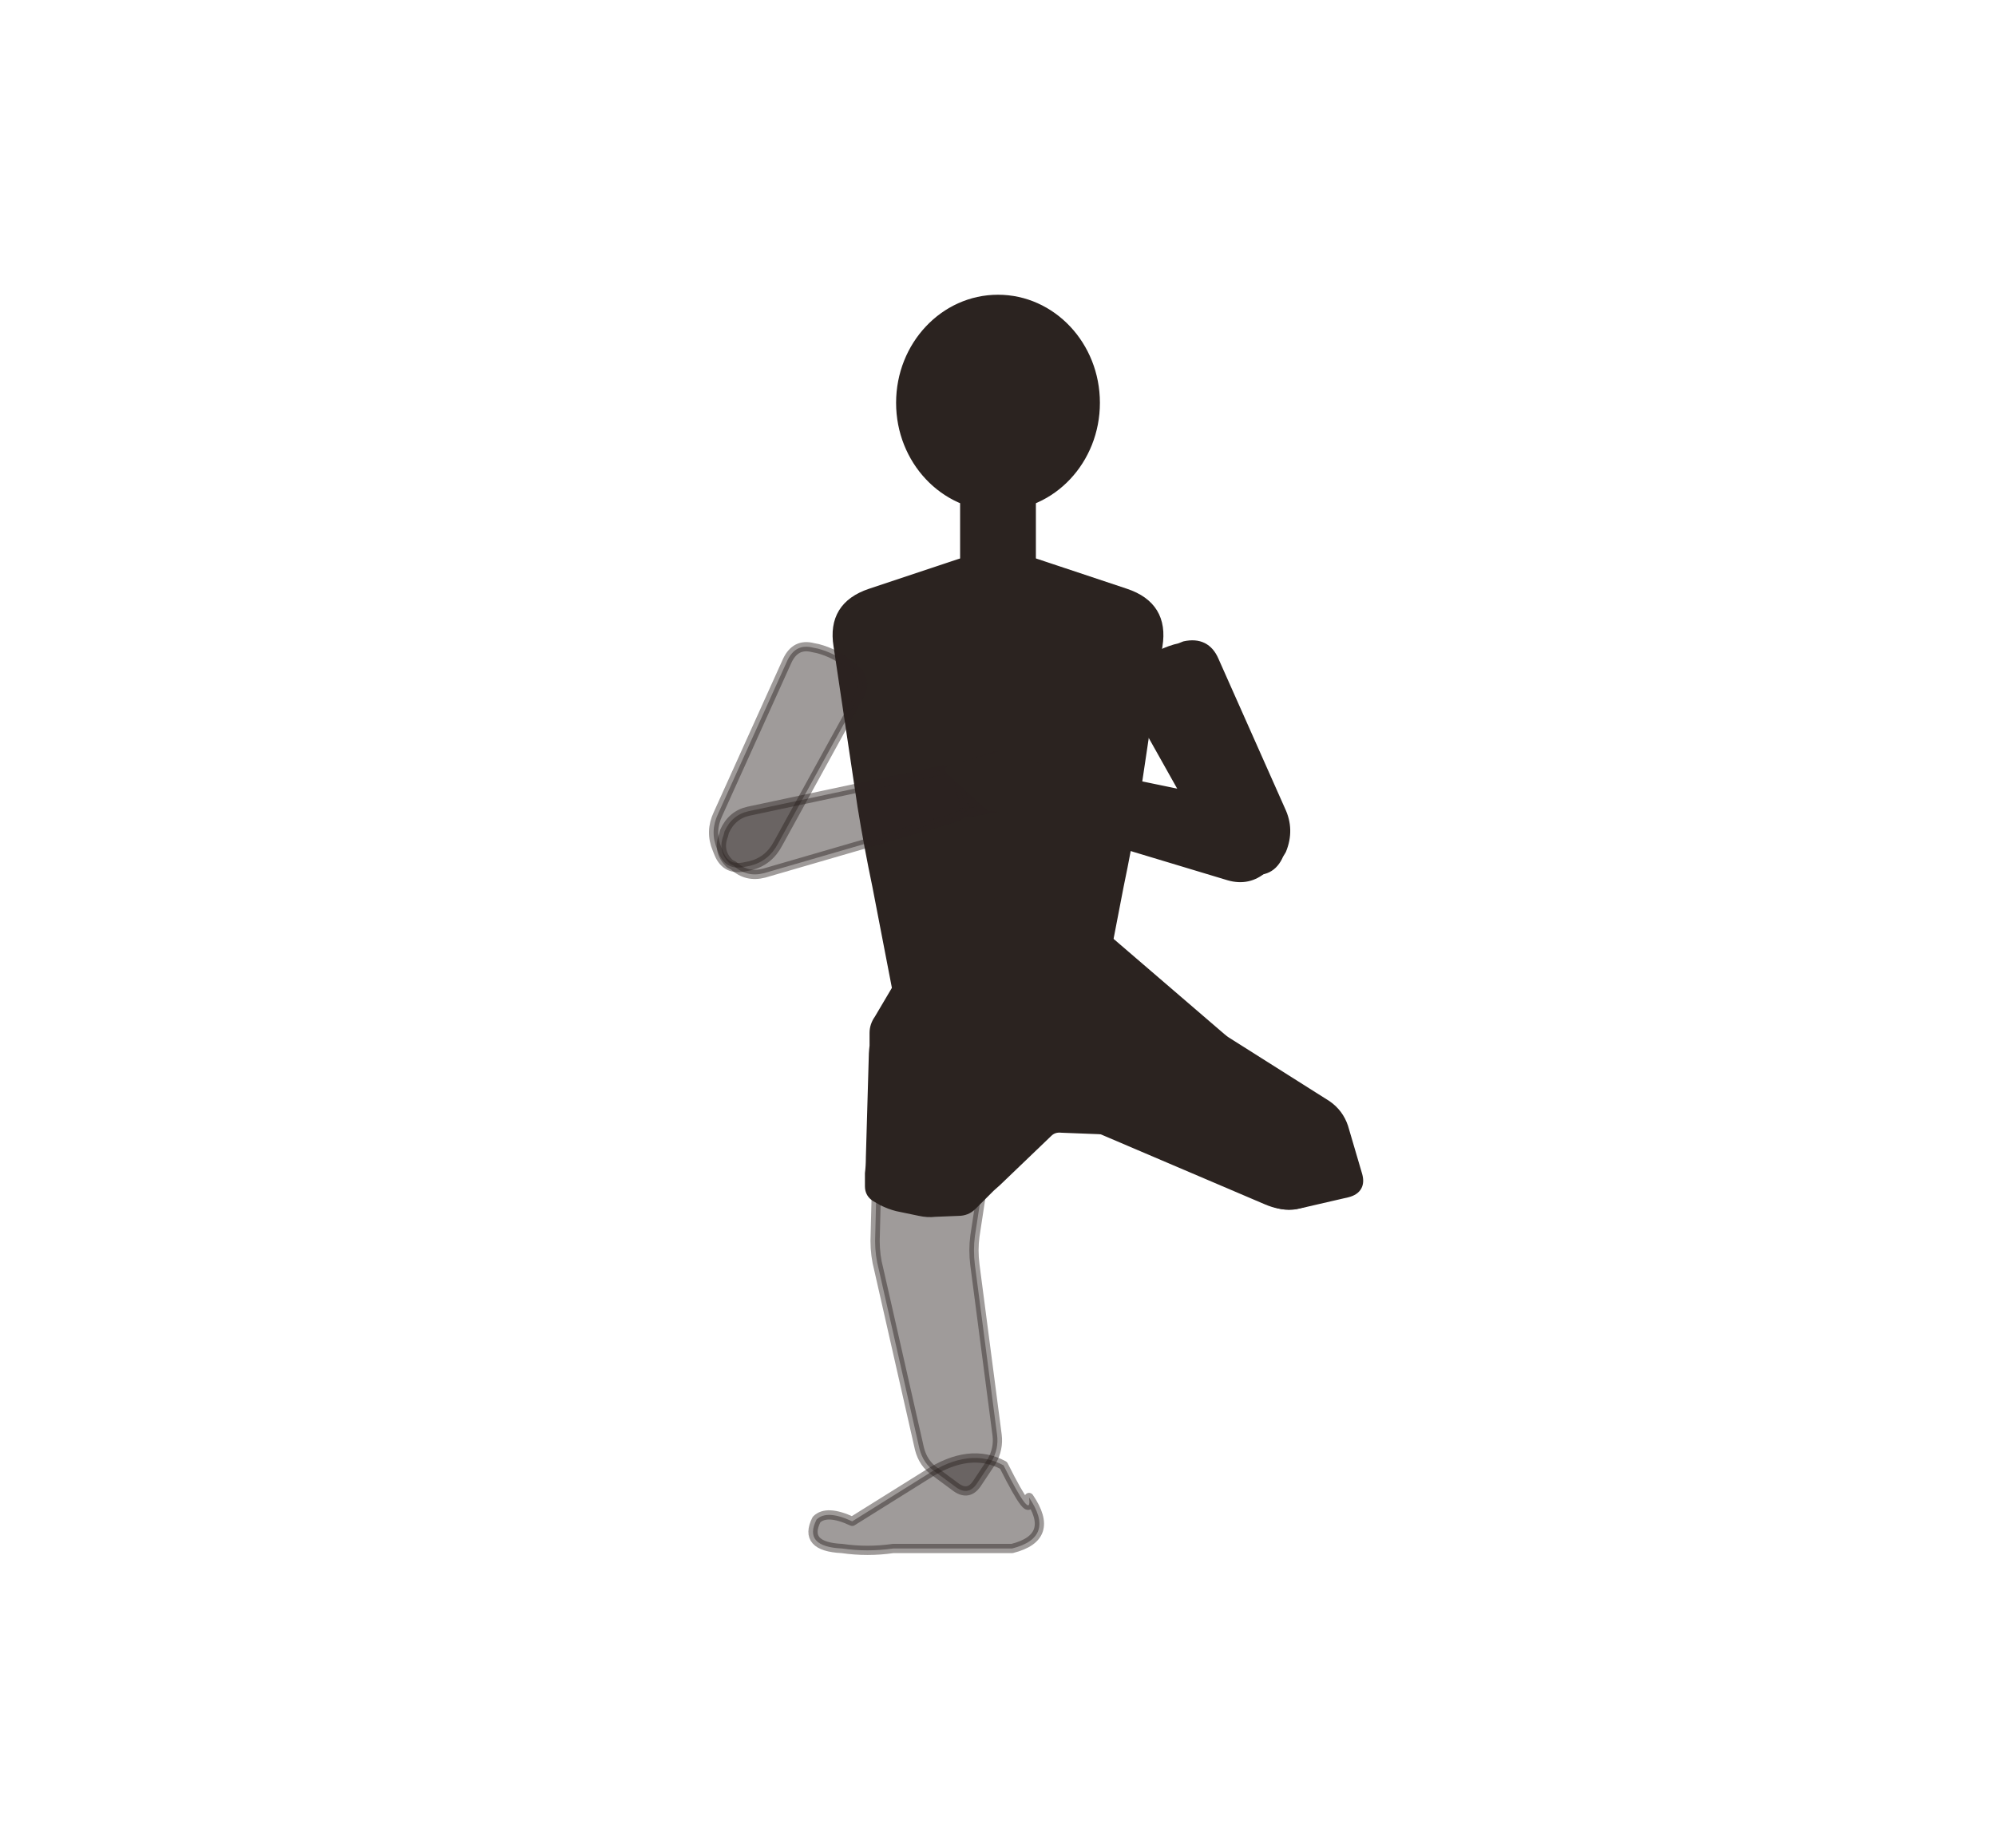
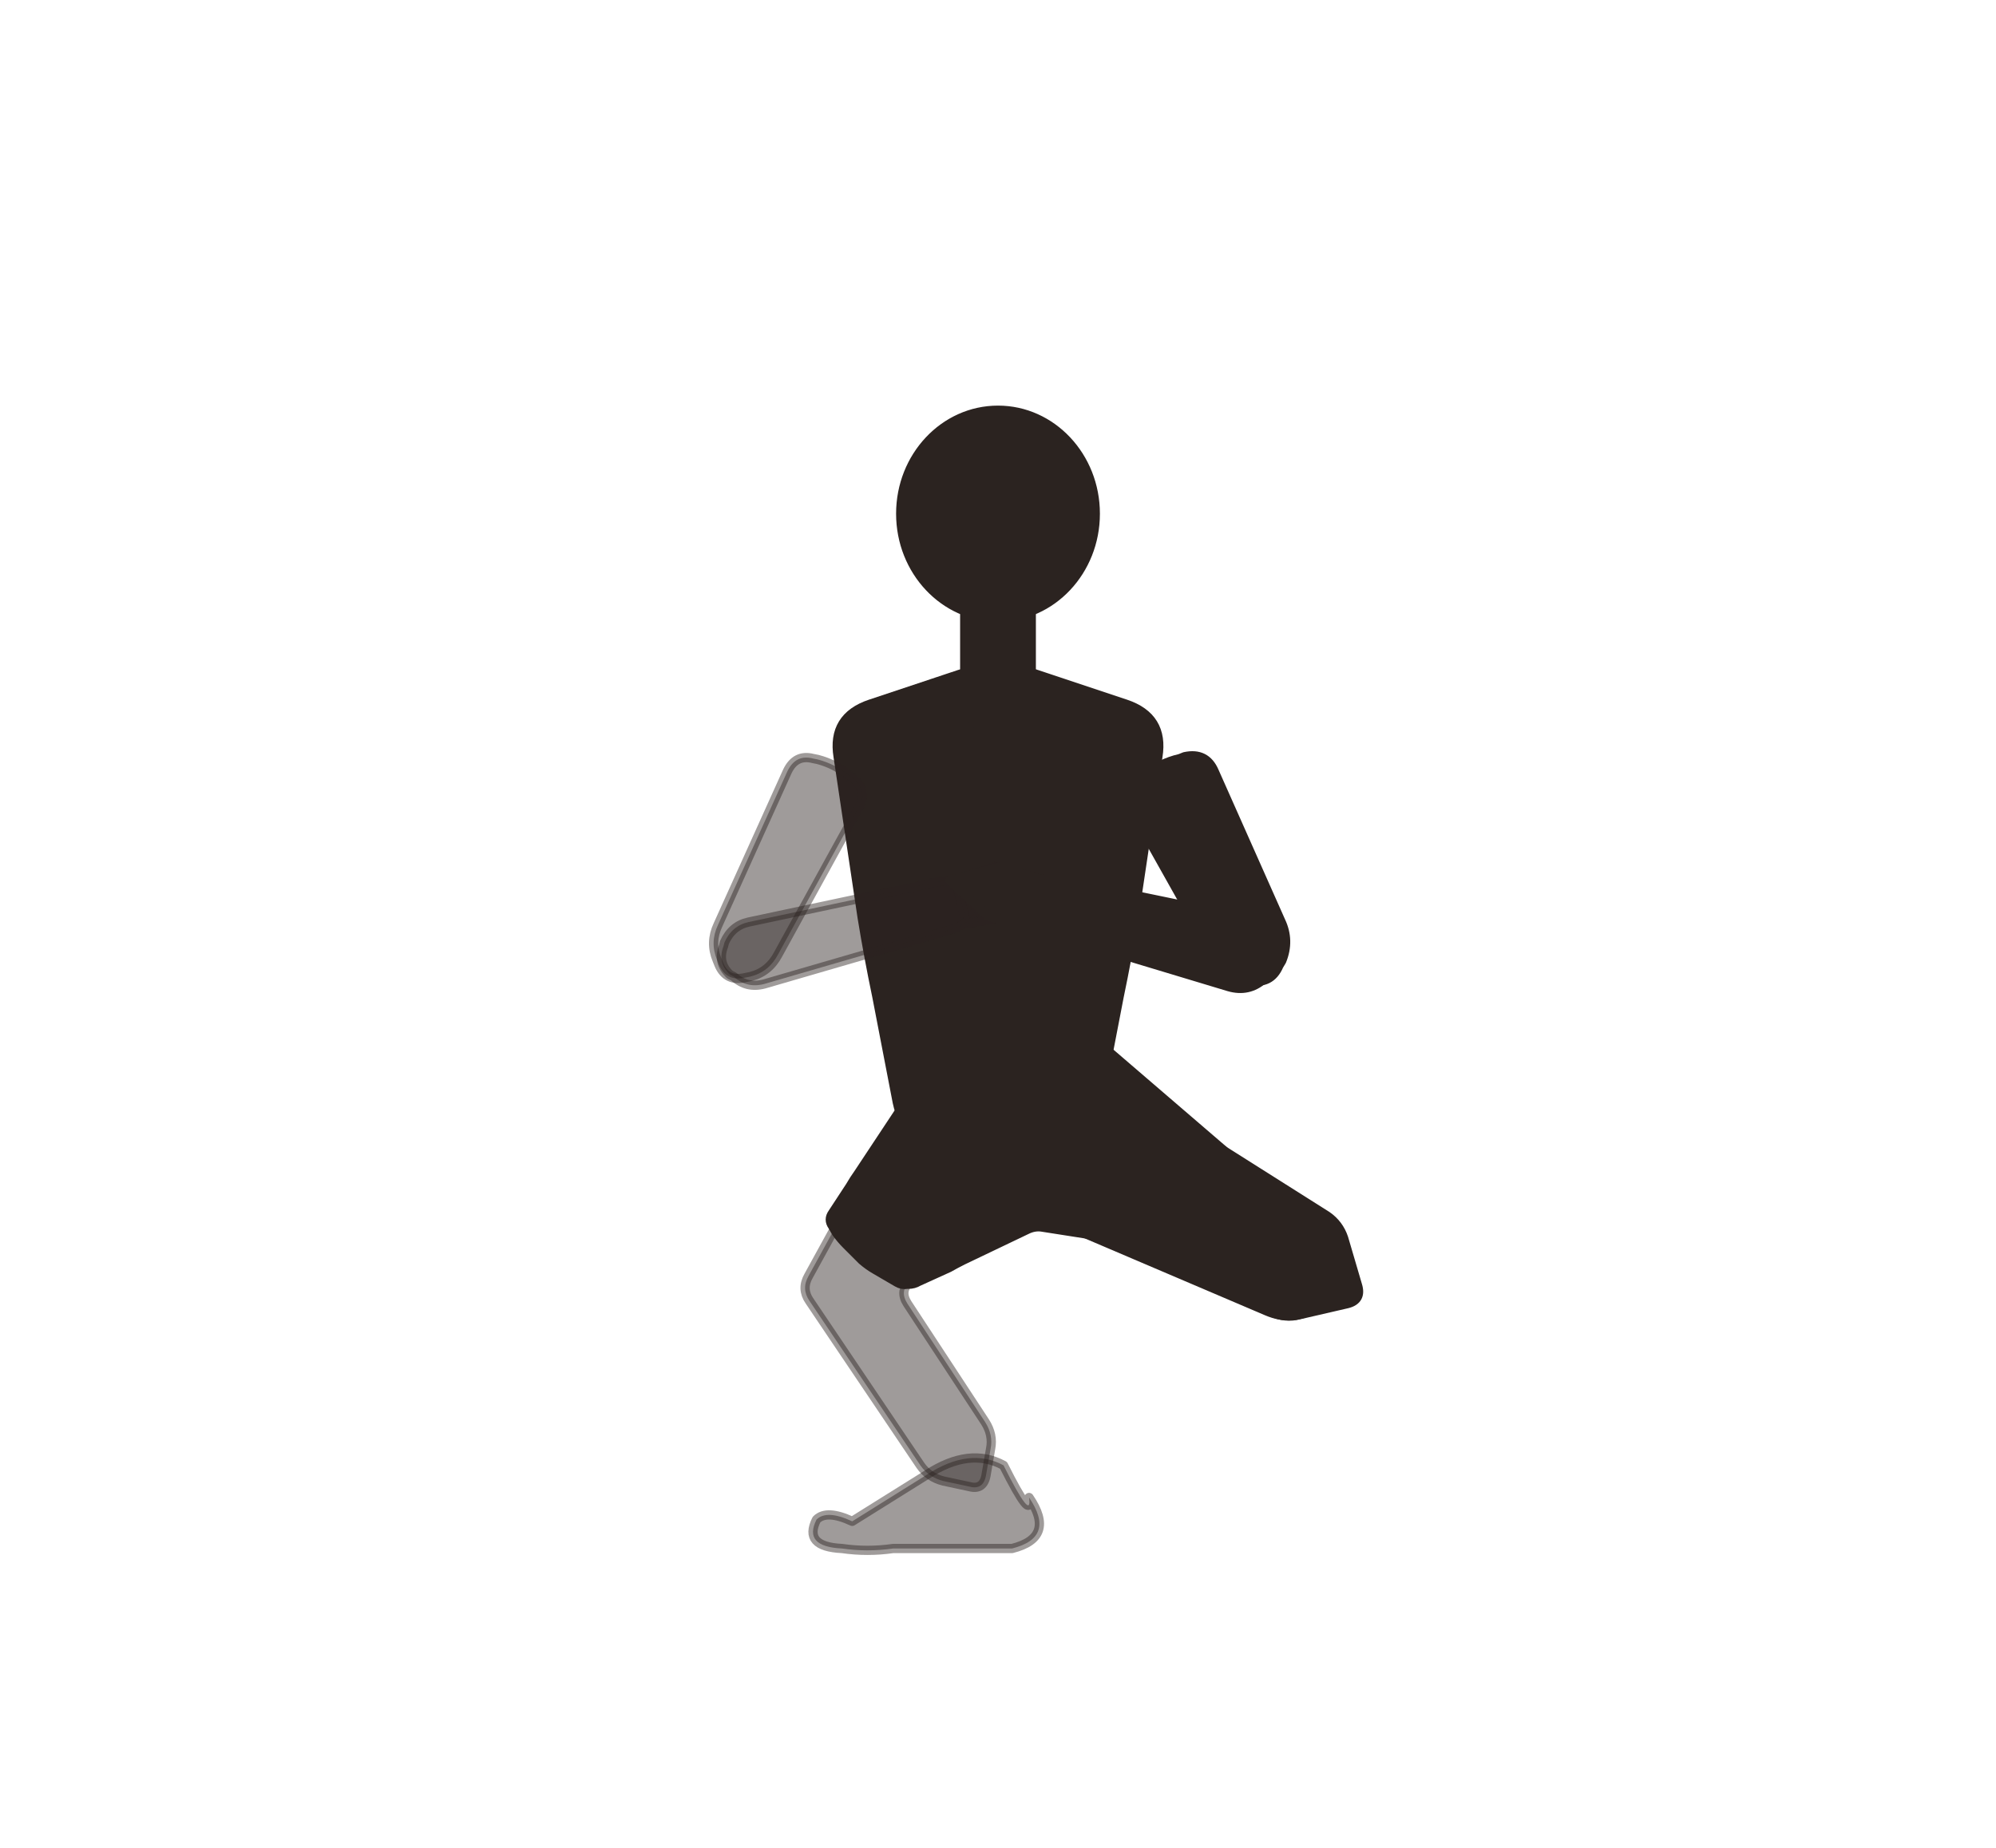
<svg xmlns="http://www.w3.org/2000/svg" viewBox="-8 0 216 200">
-   <path d="M 87 122.3 L 86.7 134.3 Q 86.7 135.9 87.1 137.4 L 91.5 156.8 Q 91.9 158.4 93.2 159.3 L 95.5 161 Q 96.8 161.9 97.7 160.6 L 99.3 158.2 Q 100.1 156.8 99.9 155.3 L 97.5 136.9 Q 97.3 135.3 97.5 133.8 L 99.1 123.3 Q 99.4 121.7 97.8 121.6 L 88.6 120.8 Q 87 120.7 87 122.3 Z" fill="#2b2320" stroke="#2b2320" stroke-width="1" stroke-linejoin="round" fill-opacity="0.45" stroke-opacity="0.45" />
+   <path d="M 84.5 129 L 79.5 138.1 Q 78.7 139.5 79.6 140.8 L 91.6 158.6 Q 92.5 159.9 94.1 160.3 L 96.9 160.9 Q 98.4 161.3 98.7 159.7 L 99.2 156.8 Q 99.5 155.3 98.6 153.9 L 90.2 141.1 Q 89.3 139.7 90.5 138.7 L 93.9 136 Q 95.2 135 93.9 134 L 86.6 128.5 Q 85.3 127.6 84.5 129 Z" fill="#2b2320" stroke="#2b2320" stroke-width="1" stroke-linejoin="round" fill-opacity="0.45" stroke-opacity="0.45" />
  <path d="M 103.36 162.08 Q 106.304 166.4 101.52 167.6 L 88.64 167.6 Q 85.88 168 83.12 167.6 Q 78.888 167.4 80.36 164.47 Q 81.464 163.37 84.224 164.66 L 92.32 159.6 Q 96.92 156.6 100.6 158.6 Q 103.728 164.84 103.36 162.08 Z" fill="#2b2320" stroke="#2b2320" stroke-width="1" stroke-linejoin="round" fill-opacity="0.45" stroke-opacity="0.45" />
-   <path d="M 113.3 121.6 L 129.6 130 Q 131.1 130.7 132.6 130.3 L 137.8 129.1 Q 139.4 128.7 138.9 127.1 L 137.4 122 Q 136.9 120.5 135.6 119.6 L 120.1 109.8 Q 118.7 108.9 117.9 110.3 L 112.7 119.5 Q 111.9 120.9 113.3 121.6 Z" fill="#2b2320" stroke="#2b2320" stroke-width="1" stroke-linejoin="round" />
-   <path d="M 86.2 64.2 L 95.8 61 Q 100 59.6 104.2 61 L 113.8 64.2 Q 118 65.6 117.3 69.9 L 114.7 87.3 Q 114 91.6 113.1 95.9 L 110.9 107.3 Q 110 111.6 105.6 111.6 L 94.4 111.6 Q 90 111.6 89.1 107.3 L 86.9 95.9 Q 86 91.6 85.3 87.3 L 82.7 69.9 Q 82 65.6 86.2 64.2 Z" fill="#2b2320" stroke="#2b2320" stroke-width="1" stroke-linejoin="round" />
-   <path d="M 86.1 128.4 L 86.1 127 Q 86.2 126.2 86.2 125.3 L 86.5 114.9 Q 86.5 114 86.6 113.2 L 86.6 111.8 Q 86.6 111 87.1 110.3 L 93.6 99.3 Q 94 98.6 94.8 98.3 L 99.2 96.9 Q 100 96.6 100.9 96.6 L 105.2 96.6 Q 106 96.6 106.6 97.2 L 124.4 112.5 Q 125 113.1 124.9 113.9 L 124.8 114.7 Q 124.7 115.5 124.4 116.3 L 123.5 118.6 Q 123.1 119.4 122.6 120.1 L 121.1 122.1 Q 120.6 122.7 119.8 122.7 L 116.3 122.5 Q 115.5 122.5 114.6 122.4 L 106.9 122.1 Q 106 122 105.4 122.6 L 100.5 127.3 Q 99.9 127.9 99.2 128.5 L 97.2 130.5 Q 96.6 131.1 95.7 131.1 L 93.2 131.2 Q 92.4 131.3 91.5 131.1 L 89.1 130.6 Q 88.3 130.4 87.5 130 L 86.8 129.6 Q 86.1 129.2 86.1 128.4 Z" fill="#2b2320" stroke="#2b2320" stroke-width="1" stroke-linejoin="round" />
-   <path d="M 133.3 119.1 L 102.5 108.3 Q 99.7 107.3 96.9 108.5 L 96.3 108.7 Q 93.5 109.8 94.8 112.6 L 95.1 113.2 Q 96.3 115.9 99.1 117.1 L 129.1 129.9 Q 131.9 131.1 134.4 129.5 L 135.4 128.8 Q 138 127.1 137.2 124.2 L 136.9 123 Q 136.1 120.1 133.3 119.1 Z" fill="#2b2320" stroke="#2b2320" stroke-width="1" stroke-linejoin="round" />
-   <path d="M 100.4 109.8 Q 101.4 112.9 98.5 114.8 L 93.6 112.4 L 90.5 110 Q 89.5 108.3 91.5 107.4 L 95.5 107.6 Z" fill="#2b2320" stroke="#2b2320" stroke-width="1" stroke-linejoin="round" />
-   <path d="M 77.2 71.5 L 69.7 88.1 Q 68.8 90 69.6 91.9 L 69.8 92.4 Q 70.6 94.3 72.7 93.8 L 73.2 93.7 Q 75.2 93.2 76.2 91.3 L 85 75.3 Q 85.9 73.6 84.4 72.3 L 84 72 Q 82.4 70.7 80.5 70.2 L 80 70.1 Q 78.1 69.6 77.2 71.5 Z" fill="#2b2320" stroke="#2b2320" stroke-width="1" stroke-linejoin="round" fill-opacity="0.45" stroke-opacity="0.45" />
-   <path d="M 74.7 94.5 L 95 88.6 Q 96.6 88.1 97.5 86.7 L 97.7 86.4 Q 98.6 84.9 97.2 84.1 L 96.8 83.9 Q 95.4 83.1 93.7 83.4 L 73 87.8 Q 71.2 88.2 70.4 90 L 70.3 90.4 Q 69.6 92.2 71 93.5 L 71.4 93.7 Q 72.8 95 74.7 94.5 Z" fill="#2b2320" stroke="#2b2320" stroke-width="1" stroke-linejoin="round" fill-opacity="0.45" stroke-opacity="0.45" />
-   <path d="M 95.4 83.2 L 99.7 81.8 L 105.2 83.3 L 101 87.2 L 96.6 88 Z" fill="#2b2320" stroke="#2b2320" stroke-width="1" stroke-linejoin="round" fill-opacity="0.45" stroke-opacity="0.45" />
-   <path d="M 114.6 75.8 L 123.3 91.3 Q 124.4 93.4 126.7 94 L 127.2 94.1 Q 129.5 94.6 130.4 92.5 L 130.7 92 Q 131.6 89.8 130.6 87.7 L 123.4 71.5 Q 122.5 69.4 120.2 69.9 L 119.7 70.1 Q 117.5 70.6 115.7 72.1 L 115.3 72.4 Q 113.5 73.8 114.6 75.8 Z" fill="#2b2320" stroke="#2b2320" stroke-width="1" stroke-linejoin="round" />
-   <path d="M 126.8 87.4 L 106.5 83.2 Q 104.7 82.9 103.1 83.8 L 102.7 84 Q 101.1 84.9 102.1 86.4 L 102.3 86.8 Q 103.3 88.3 105.1 88.8 L 125 94.8 Q 127.1 95.4 128.7 94 L 129.1 93.7 Q 130.7 92.3 129.9 90.3 L 129.7 89.8 Q 128.9 87.8 126.8 87.4 Z" fill="#2b2320" stroke="#2b2320" stroke-width="1" stroke-linejoin="round" />
-   <path d="M 103.4 88 L 99 87.2 L 94.8 83.3 L 100.3 81.8 L 104.6 83.2 Z" fill="#2b2320" stroke="#2b2320" stroke-width="1" stroke-linejoin="round" />
-   <path d="M 103.6 63.6 L 103.6 51.7 A 3.6 3.6 0 0 0 96.4 51.7 L 96.4 63.6 A 3.6 3.6 0 0 0 103.6 63.6 Z" fill="#2b2320" stroke="#2b2320" stroke-width="1" stroke-linejoin="round" />
-   <ellipse cx="100" cy="43.6" rx="10.528" ry="11.2" fill="#2b2320" stroke="#2b2320" stroke-width="1" stroke-linejoin="round" />
+   <path d="M 113.3 133.6 L 129.6 142 Q 131.1 142.7 132.6 142.3 L 137.8 141.1 Q 139.4 140.7 138.9 139.1 L 137.4 134 Q 136.9 132.5 135.6 131.6 L 120.1 121.8 Q 118.7 120.9 117.9 122.3 L 112.7 131.5 Q 111.9 132.9 113.3 133.6 Z" fill="#2b2320" stroke="#2b2320" stroke-width="1" stroke-linejoin="round" />
+   <path d="M 86.2 76.2 L 95.8 73 Q 100 71.6 104.2 73 L 113.8 76.2 Q 118 77.6 117.3 81.9 L 114.7 99.3 Q 114 103.6 113.1 107.9 L 110.9 119.3 Q 110 123.6 105.6 123.6 L 94.4 123.6 Q 90 123.6 89.1 119.3 L 86.9 107.9 Q 86 103.6 85.3 99.3 L 82.7 81.9 Q 82 77.6 86.2 76.2 Z" fill="#2b2320" stroke="#2b2320" stroke-width="1" stroke-linejoin="round" />
+   <path d="M 82.1 131.3 L 84 128.4 Q 84.4 127.7 84.9 127 L 89.6 119.9 Q 90.1 119.2 90.6 118.5 L 95.5 111.3 Q 96 110.6 96.8 110.2 L 99.2 109 Q 100 108.6 100.9 108.6 L 105.2 108.6 Q 106 108.6 106.6 109.2 L 124.4 124.5 Q 125 125.1 124.9 125.9 L 124.8 126.7 Q 124.7 127.5 124.4 128.3 L 123.5 130.6 Q 123.1 131.4 122.6 132.1 L 121 134.2 Q 120.6 134.7 120 134.9 L 119.9 134.9 Q 119.3 135.1 118.7 135 L 114.7 134.4 Q 113.9 134.3 113 134.1 L 104.7 132.8 Q 103.9 132.7 103.1 133.1 L 96.2 136.4 Q 95.4 136.8 94.7 137.2 L 91.4 138.7 Q 90.9 139 90.3 139 L 90.2 139 Q 89.6 139.1 89.1 138.8 L 86.7 137.4 Q 86 137 85.3 136.4 L 83.6 134.7 Q 83 134.1 82.5 133.4 L 82.1 132.7 Q 81.6 132 82.1 131.3 Z" fill="#2b2320" stroke="#2b2320" stroke-width="1" stroke-linejoin="round" />
+   <path d="M 133.3 131.1 L 102.5 120.3 Q 99.7 119.3 96.9 120.5 L 96.3 120.7 Q 93.5 121.8 94.8 124.6 L 95.1 125.2 Q 96.3 127.9 99.1 129.1 L 129.1 141.9 Q 131.9 143.1 134.4 141.5 L 135.4 140.8 Q 138 139.1 137.2 136.2 L 136.9 135 Q 136.1 132.1 133.3 131.1 Z" fill="#2b2320" stroke="#2b2320" stroke-width="1" stroke-linejoin="round" />
+   <path d="M 100.4 121.8 Q 101.4 124.9 98.5 126.8 L 93.6 124.4 L 90.5 122 Q 89.5 120.3 91.5 119.4 L 95.5 119.6 Z" fill="#2b2320" stroke="#2b2320" stroke-width="1" stroke-linejoin="round" />
+   <path d="M 77.2 83.5 L 69.7 100.1 Q 68.8 102 69.6 103.9 L 69.8 104.4 Q 70.6 106.3 72.7 105.8 L 73.2 105.7 Q 75.2 105.2 76.2 103.3 L 85 87.3 Q 85.9 85.6 84.4 84.3 L 84 84 Q 82.4 82.7 80.5 82.2 L 80 82.1 Q 78.1 81.6 77.2 83.5 Z" fill="#2b2320" stroke="#2b2320" stroke-width="1" stroke-linejoin="round" fill-opacity="0.45" stroke-opacity="0.45" />
+   <path d="M 74.7 106.5 L 95 100.6 Q 96.6 100.1 97.5 98.7 L 97.7 98.4 Q 98.6 96.9 97.2 96.1 L 96.8 95.9 Q 95.4 95.1 93.7 95.4 L 73 99.8 Q 71.2 100.2 70.4 102 L 70.3 102.4 Q 69.6 104.2 71 105.5 L 71.4 105.7 Q 72.8 107 74.7 106.5 Z" fill="#2b2320" stroke="#2b2320" stroke-width="1" stroke-linejoin="round" fill-opacity="0.45" stroke-opacity="0.45" />
+   <path d="M 95.4 95.2 L 99.7 93.8 L 105.2 95.3 L 101 99.2 L 96.6 100 Z" fill="#2b2320" stroke="#2b2320" stroke-width="1" stroke-linejoin="round" fill-opacity="0.45" stroke-opacity="0.45" />
+   <path d="M 114.6 87.8 L 123.3 103.3 Q 124.4 105.4 126.7 106 L 127.2 106.1 Q 129.5 106.6 130.4 104.5 L 130.7 104 Q 131.6 101.8 130.6 99.7 L 123.4 83.5 Q 122.5 81.4 120.2 81.9 L 119.7 82.1 Q 117.5 82.6 115.7 84.1 L 115.3 84.4 Q 113.5 85.8 114.6 87.8 Z" fill="#2b2320" stroke="#2b2320" stroke-width="1" stroke-linejoin="round" />
+   <path d="M 126.8 99.4 L 106.5 95.2 Q 104.7 94.9 103.1 95.8 L 102.7 96 Q 101.1 96.9 102.1 98.4 L 102.3 98.8 Q 103.3 100.3 105.1 100.8 L 125 106.8 Q 127.1 107.4 128.7 106 L 129.1 105.7 Q 130.7 104.3 129.9 102.3 L 129.7 101.8 Q 128.9 99.8 126.8 99.4 Z" fill="#2b2320" stroke="#2b2320" stroke-width="1" stroke-linejoin="round" />
+   <path d="M 103.4 100 L 99 99.2 L 94.8 95.3 L 100.3 93.8 L 104.6 95.2 Z" fill="#2b2320" stroke="#2b2320" stroke-width="1" stroke-linejoin="round" />
+   <path d="M 103.6 75.6 L 103.6 63.7 A 3.6 3.6 0 0 0 96.4 63.7 L 96.4 75.6 A 3.6 3.6 0 0 0 103.6 75.6 Z" fill="#2b2320" stroke="#2b2320" stroke-width="1" stroke-linejoin="round" />
+   <ellipse cx="100" cy="55.6" rx="10.528" ry="11.2" fill="#2b2320" stroke="#2b2320" stroke-width="1" stroke-linejoin="round" />
</svg>
